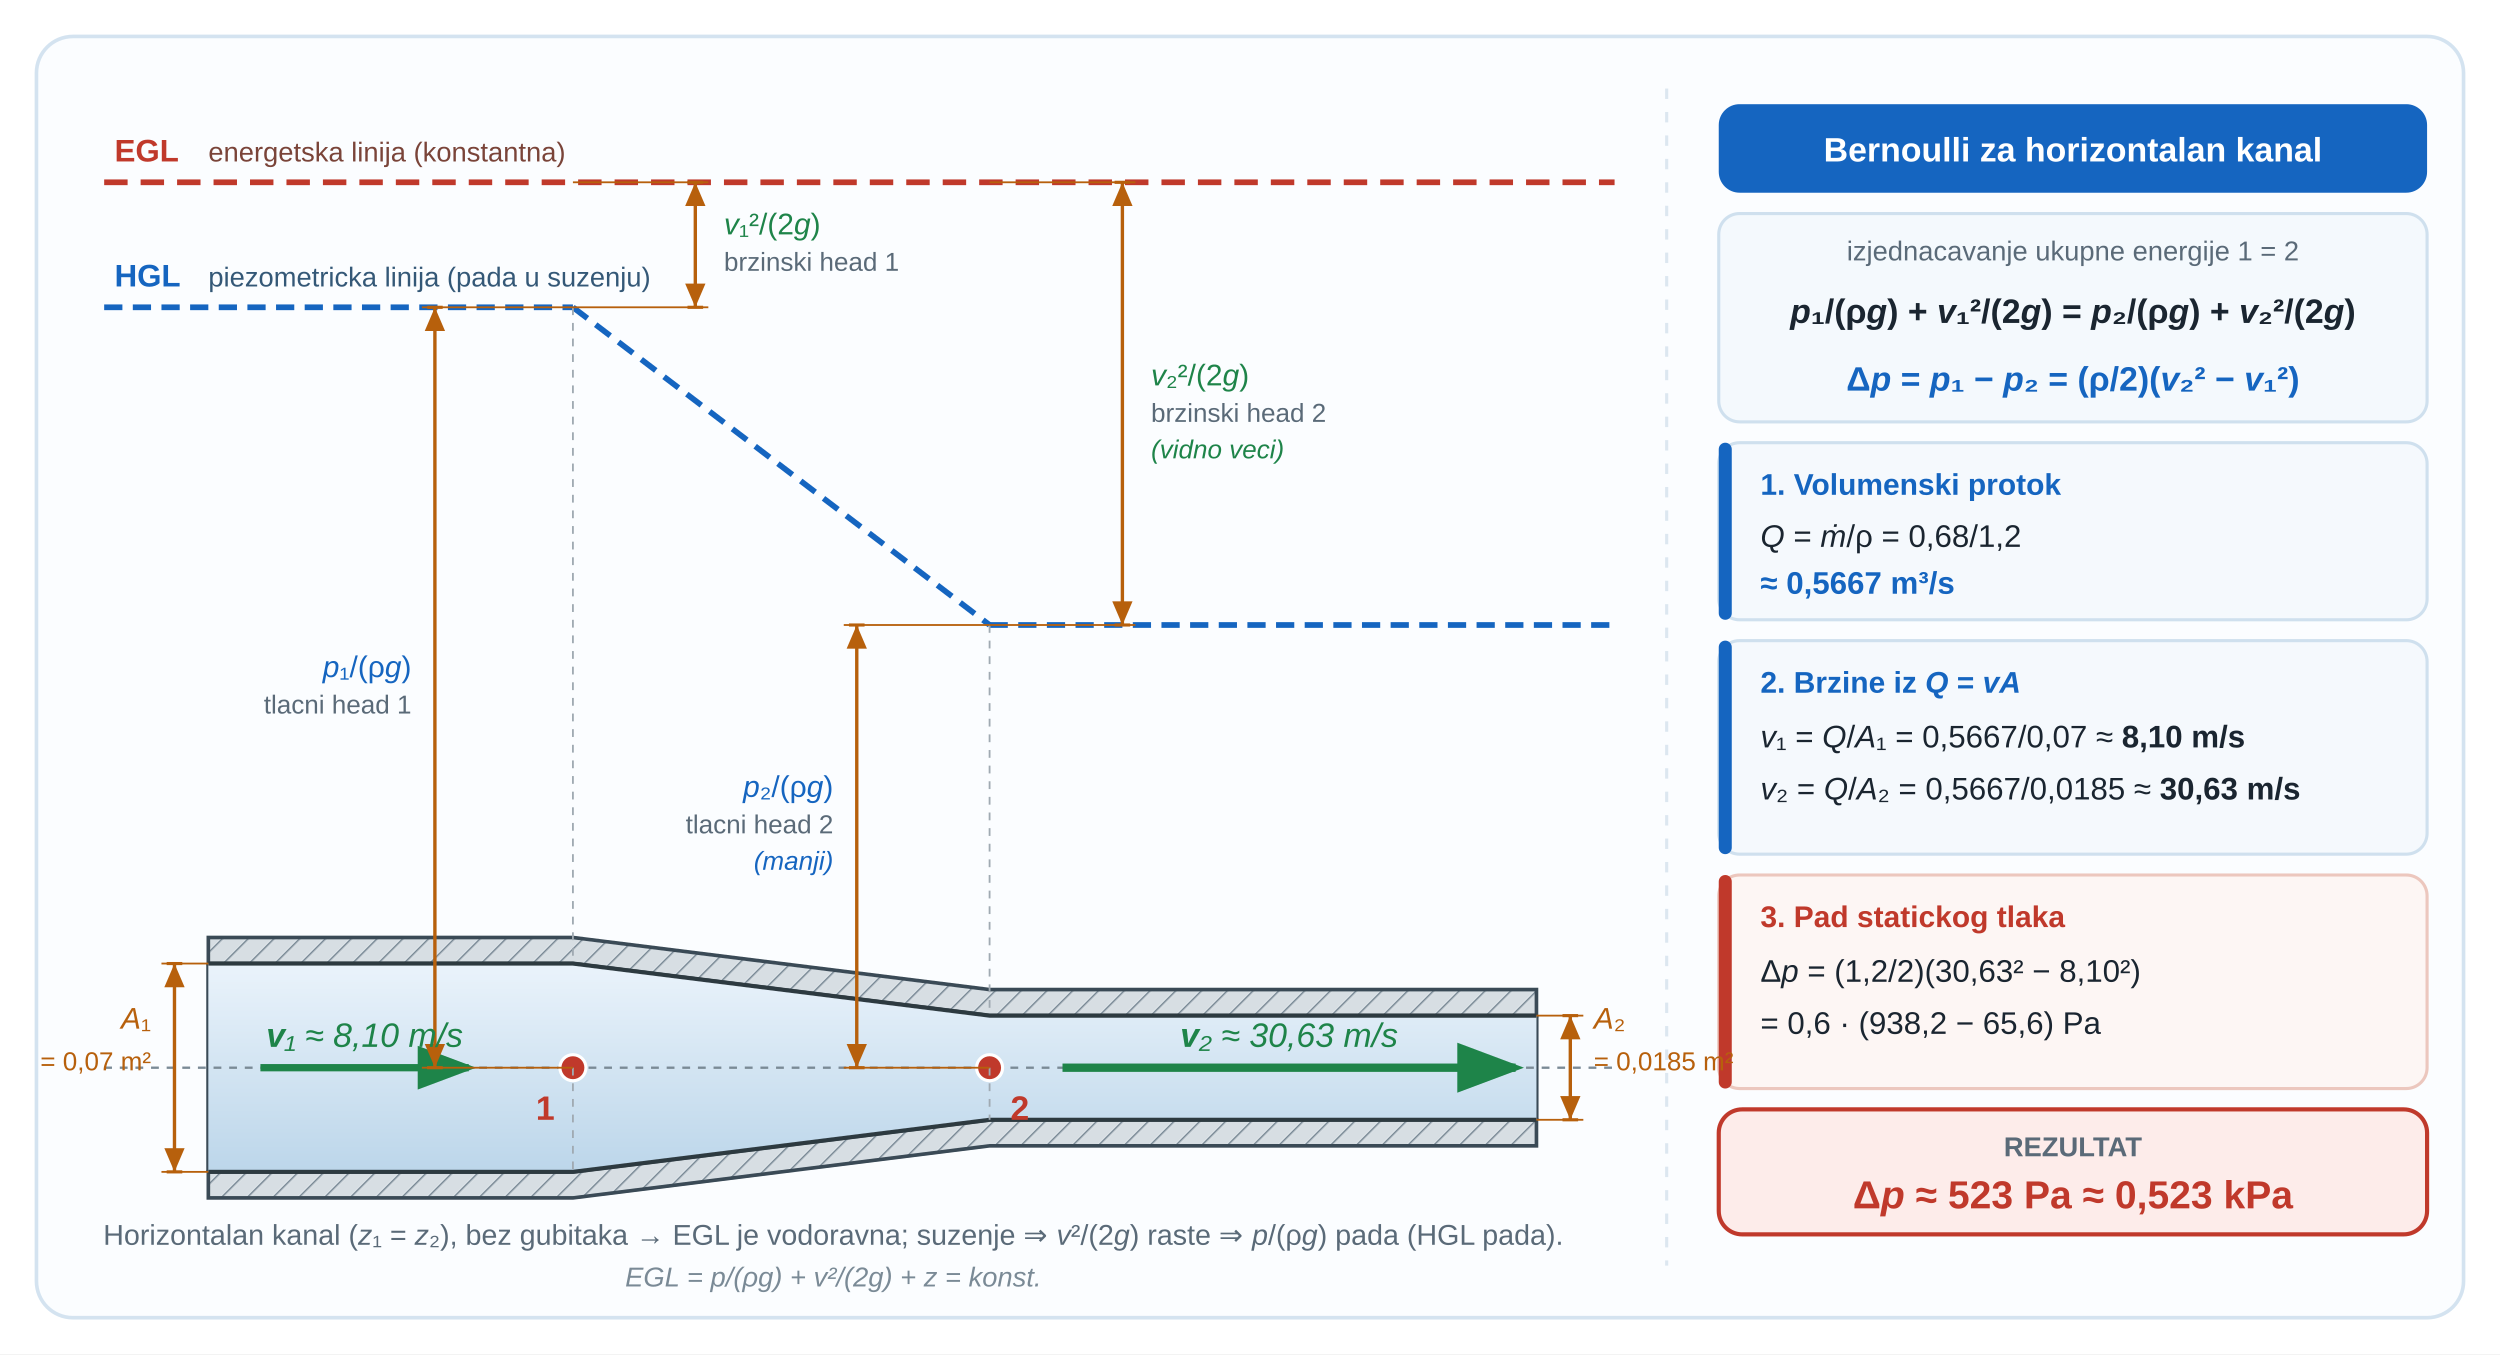
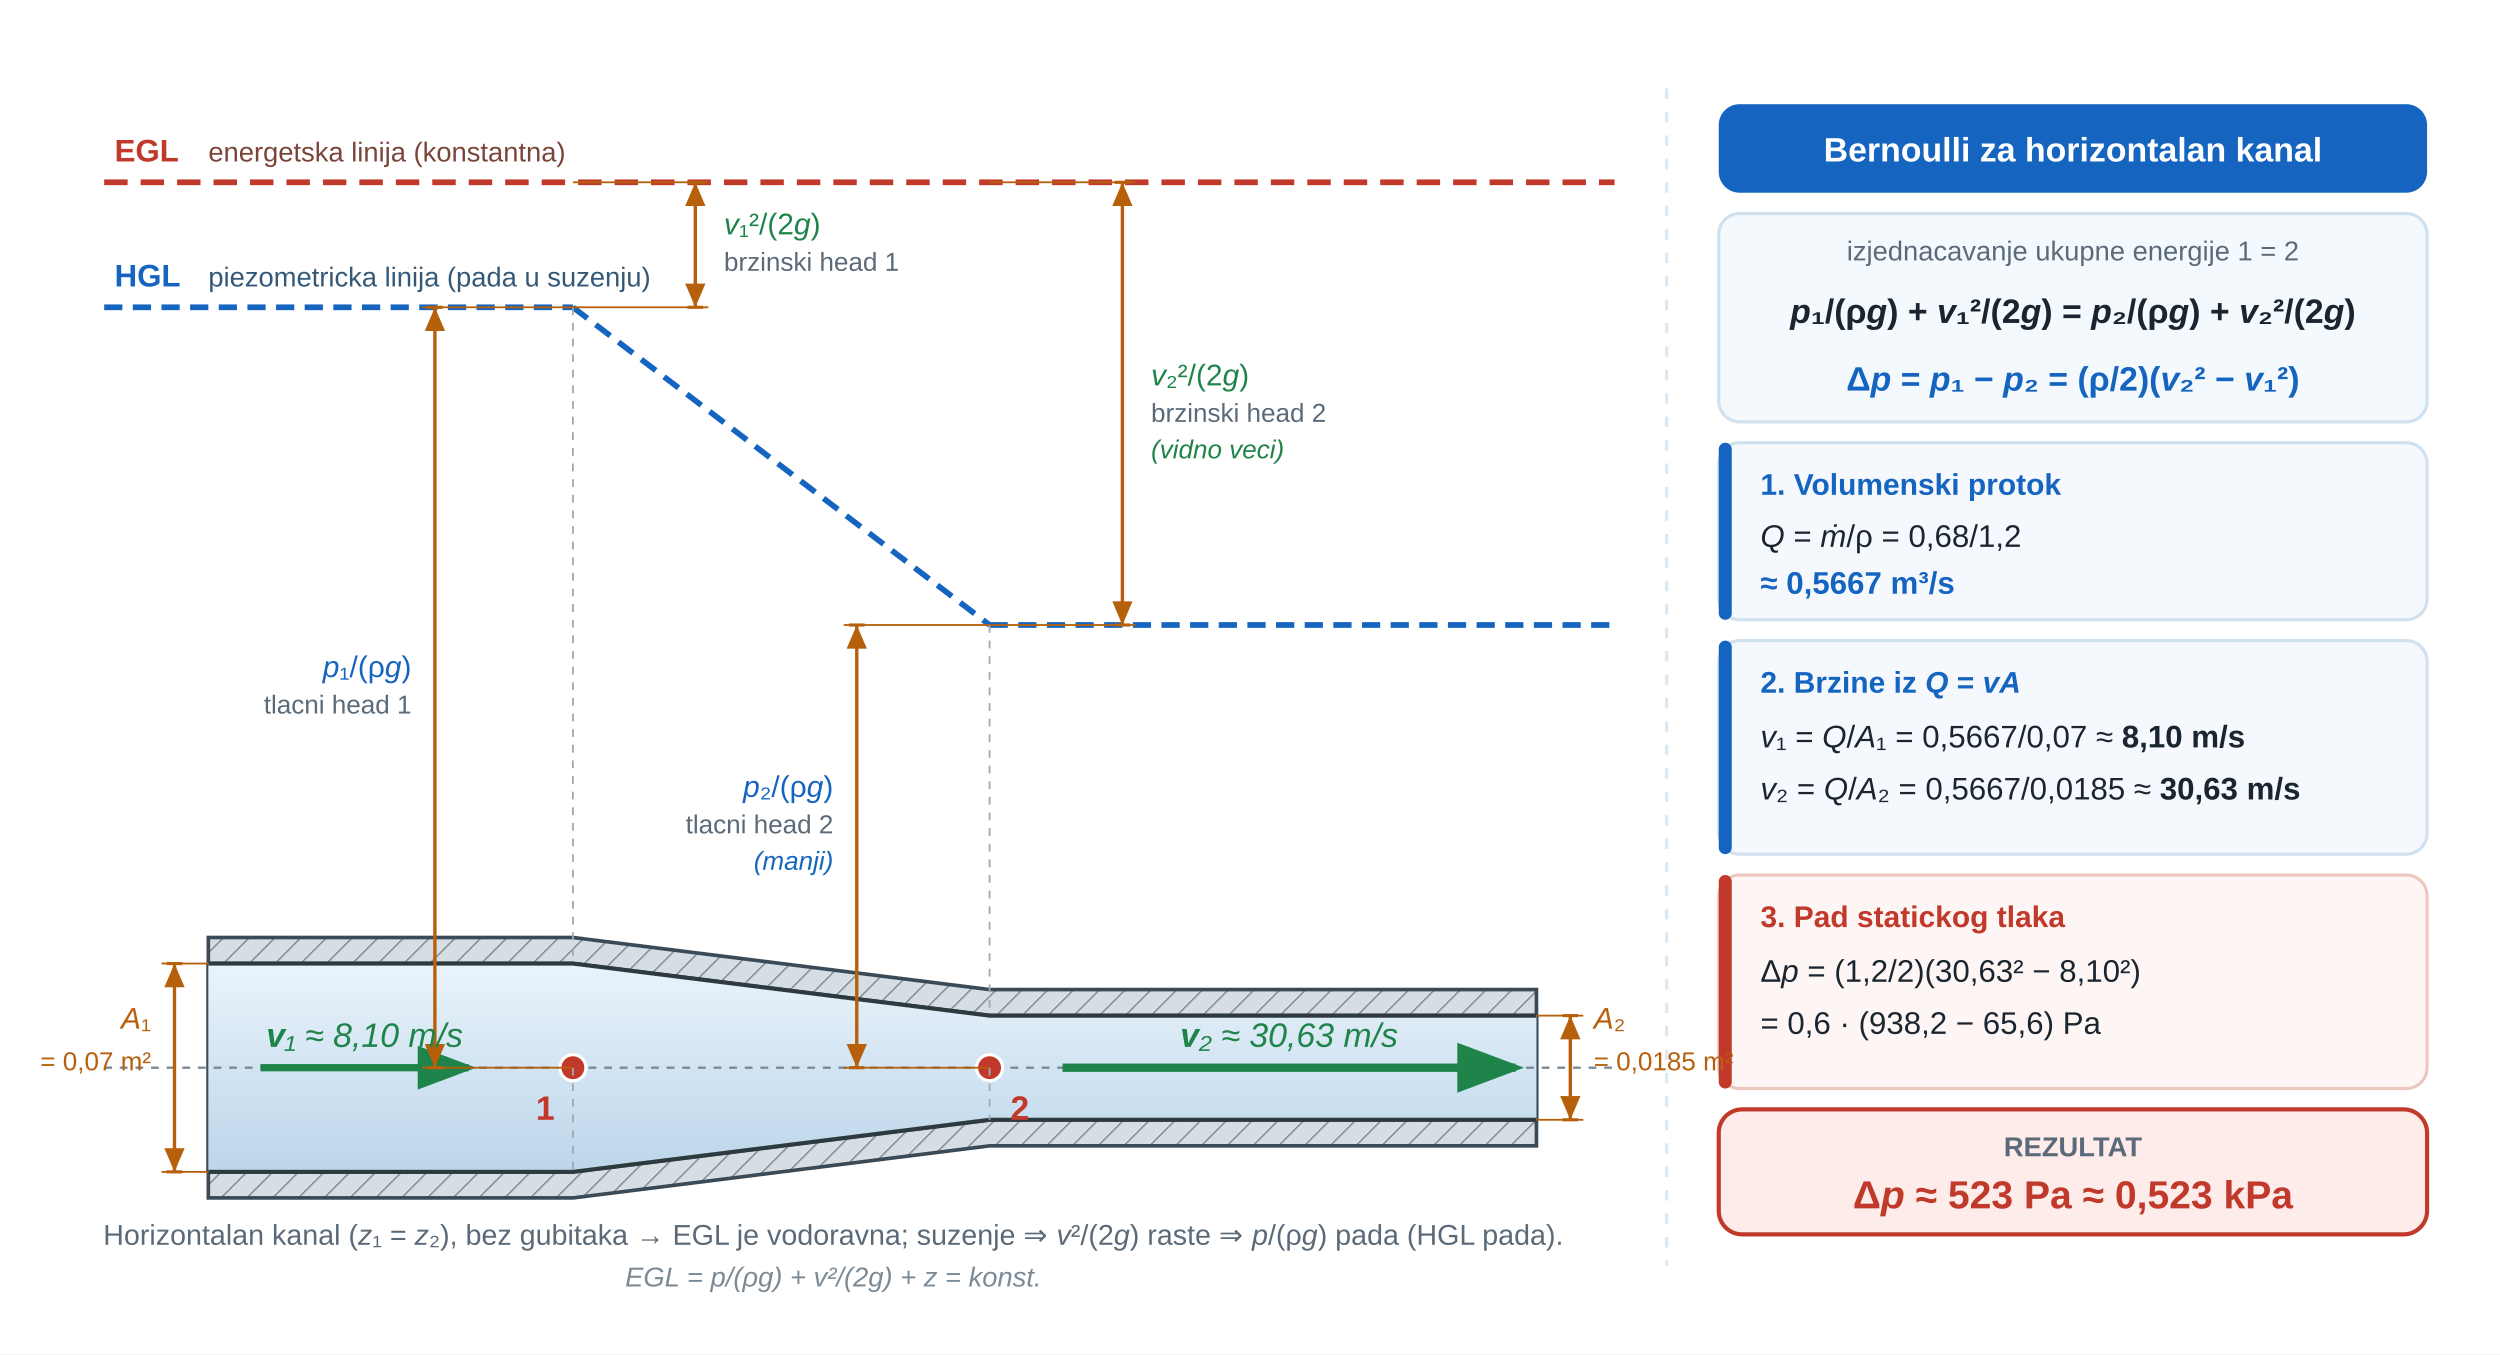
<svg xmlns="http://www.w3.org/2000/svg" viewBox="0 0 960 520" role="img" aria-labelledby="u09ehs_title u09ehs_desc" preserveAspectRatio="xMidYMid meet" style="display:block;width:100%;max-width:900px;height:auto;">
  <defs>
    <linearGradient id="u09ehs_zrak" x1="0" y1="0" x2="0" y2="1">
      <stop offset="0" stop-color="#eaf3fb" />
      <stop offset="1" stop-color="#bcd6ea" />
    </linearGradient>
    <pattern id="u09ehs_hatch" width="7" height="7" patternUnits="userSpaceOnUse" patternTransform="rotate(45)">
      <rect width="7" height="7" fill="#d7dee3" />
      <line x1="0" y1="0" x2="0" y2="7" stroke="#7a8a96" stroke-width="1.1" />
    </pattern>
    <marker id="u09ehs_vel" markerWidth="8" markerHeight="6" refX="7" refY="3" orient="auto">
      <path d="M0,0 L0,6 L8,3 z" fill="#1e8449" />
    </marker>
    <marker id="u09ehs_dim" markerWidth="7" markerHeight="6" refX="7" refY="3" orient="auto">
      <path d="M0,0 L0,6 L7,3 z" fill="#b7600c" />
    </marker>
    <marker id="u09ehs_dimL" markerWidth="7" markerHeight="6" refX="7" refY="3" orient="auto-start-reverse">
      <path d="M0,0 L0,6 L7,3 z" fill="#b7600c" />
    </marker>
  </defs>
  <rect x="0" y="0" width="960" height="520" fill="#ffffff" />
-   <rect x="14" y="14" width="932" height="492" rx="14" fill="#fbfdff" stroke="#d4e3f0" stroke-width="1.4" />
  <line x1="640" y1="34" x2="640" y2="486" stroke="#dce7f0" stroke-width="1.2" stroke-dasharray="4,5" />
  <line x1="40" y1="70" x2="620" y2="70" stroke="#c0392b" stroke-width="2.2" stroke-dasharray="9,5" />
  <line x1="40" y1="118" x2="220" y2="118" stroke="#1565c0" stroke-width="2.2" stroke-dasharray="7,4" />
  <line x1="220" y1="118" x2="380" y2="240" stroke="#1565c0" stroke-width="2.2" stroke-dasharray="7,4" />
  <line x1="380" y1="240" x2="620" y2="240" stroke="#1565c0" stroke-width="2.2" stroke-dasharray="7,4" />
  <polygon points="80,360 220,360 380,380 590,380 590,390 380,390 220,370 80,370" fill="url(#u09ehs_hatch)" stroke="#3a4a56" stroke-width="1.4" />
  <polygon points="80,450 220,450 380,430 590,430 590,440 380,440 220,460 80,460" fill="url(#u09ehs_hatch)" stroke="#3a4a56" stroke-width="1.4" />
  <line x1="80" y1="370" x2="80" y2="450" stroke="#3a4a56" stroke-width="1.6" />
  <line x1="590" y1="390" x2="590" y2="430" stroke="#3a4a56" stroke-width="1.6" />
  <polygon points="80,370 220,370 380,390 590,390 590,430 380,430 220,450 80,450" fill="url(#u09ehs_zrak)" />
  <polyline points="80,370 220,370 380,390 590,390" fill="none" stroke="#2d3a40" stroke-width="1.6" />
  <polyline points="80,450 220,450 380,430 590,430" fill="none" stroke="#2d3a40" stroke-width="1.6" />
  <line x1="40" y1="410" x2="620" y2="410" stroke="#7a8a96" stroke-width="0.9" stroke-dasharray="3,3" />
  <line x1="100" y1="410" x2="180" y2="410" stroke="#1e8449" stroke-width="2.8" marker-end="url(#u09ehs_vel)" />
  <line x1="408" y1="410" x2="582" y2="410" stroke="#1e8449" stroke-width="3.2" marker-end="url(#u09ehs_vel)" />
  <circle cx="220" cy="410" r="5" fill="#c0392b" stroke="#ffffff" stroke-width="1.2" />
  <circle cx="380" cy="410" r="5" fill="#c0392b" stroke="#ffffff" stroke-width="1.2" />
  <line x1="220" y1="118" x2="220" y2="370" stroke="#a0aab2" stroke-width="0.7" stroke-dasharray="3,3" />
  <line x1="220" y1="410" x2="220" y2="450" stroke="#a0aab2" stroke-width="0.7" stroke-dasharray="3,3" />
  <line x1="380" y1="240" x2="380" y2="390" stroke="#a0aab2" stroke-width="0.7" stroke-dasharray="3,3" />
  <line x1="380" y1="410" x2="380" y2="430" stroke="#a0aab2" stroke-width="0.7" stroke-dasharray="3,3" />
  <rect x="660" y="40" width="272" height="34" rx="8" fill="#1565c0" />
  <rect x="660" y="82" width="272" height="80" rx="8" fill="#f4f9fd" stroke="#cfe0ee" stroke-width="1.2" />
  <rect x="660" y="170" width="272" height="68" rx="8" fill="#f5f9fd" stroke="#cfe0ee" stroke-width="1.2" />
  <rect x="660" y="170" width="5" height="68" rx="2.5" fill="#1565c0" />
  <rect x="660" y="246" width="272" height="82" rx="8" fill="#f5f9fd" stroke="#cfe0ee" stroke-width="1.2" />
  <rect x="660" y="246" width="5" height="82" rx="2.5" fill="#1565c0" />
  <rect x="660" y="336" width="272" height="82" rx="8" fill="#fdf6f4" stroke="#ecc7be" stroke-width="1.2" />
  <rect x="660" y="336" width="5" height="82" rx="2.5" fill="#c0392b" />
  <rect x="660" y="426" width="272" height="48" rx="9" fill="#fdecea" stroke="#c0392b" stroke-width="1.6" />
  <line x1="220" y1="70" x2="272" y2="70" stroke="#b7600c" stroke-width="0.7" />
  <line x1="220" y1="118" x2="272" y2="118" stroke="#b7600c" stroke-width="0.7" />
  <line x1="267" y1="70" x2="267" y2="118" stroke="#b7600c" stroke-width="1.3" marker-start="url(#u09ehs_dimL)" marker-end="url(#u09ehs_dim)" />
  <line x1="264" y1="70" x2="270" y2="70" stroke="#b7600c" stroke-width="1.2" />
  <line x1="264" y1="118" x2="270" y2="118" stroke="#b7600c" stroke-width="1.2" />
  <line x1="220" y1="118" x2="162" y2="118" stroke="#b7600c" stroke-width="0.7" />
  <line x1="220" y1="410" x2="162" y2="410" stroke="#b7600c" stroke-width="0.7" />
  <line x1="167" y1="118" x2="167" y2="410" stroke="#b7600c" stroke-width="1.3" marker-start="url(#u09ehs_dimL)" marker-end="url(#u09ehs_dim)" />
  <line x1="164" y1="118" x2="170" y2="118" stroke="#b7600c" stroke-width="1.2" />
  <line x1="164" y1="410" x2="170" y2="410" stroke="#b7600c" stroke-width="1.2" />
  <line x1="380" y1="70" x2="436" y2="70" stroke="#b7600c" stroke-width="0.7" />
  <line x1="380" y1="240" x2="436" y2="240" stroke="#b7600c" stroke-width="0.7" />
  <line x1="431" y1="70" x2="431" y2="240" stroke="#b7600c" stroke-width="1.3" marker-start="url(#u09ehs_dimL)" marker-end="url(#u09ehs_dim)" />
  <line x1="428" y1="70" x2="434" y2="70" stroke="#b7600c" stroke-width="1.2" />
  <line x1="428" y1="240" x2="434" y2="240" stroke="#b7600c" stroke-width="1.2" />
  <line x1="380" y1="240" x2="324" y2="240" stroke="#b7600c" stroke-width="0.7" />
  <line x1="380" y1="410" x2="324" y2="410" stroke="#b7600c" stroke-width="0.7" />
  <line x1="329" y1="240" x2="329" y2="410" stroke="#b7600c" stroke-width="1.3" marker-start="url(#u09ehs_dimL)" marker-end="url(#u09ehs_dim)" />
  <line x1="326" y1="240" x2="332" y2="240" stroke="#b7600c" stroke-width="1.2" />
  <line x1="326" y1="410" x2="332" y2="410" stroke="#b7600c" stroke-width="1.2" />
  <line x1="80" y1="370" x2="62" y2="370" stroke="#b7600c" stroke-width="0.7" />
  <line x1="80" y1="450" x2="62" y2="450" stroke="#b7600c" stroke-width="0.7" />
  <line x1="67" y1="370" x2="67" y2="450" stroke="#b7600c" stroke-width="1.3" marker-start="url(#u09ehs_dimL)" marker-end="url(#u09ehs_dim)" />
  <line x1="64" y1="370" x2="70" y2="370" stroke="#b7600c" stroke-width="1.2" />
  <line x1="64" y1="450" x2="70" y2="450" stroke="#b7600c" stroke-width="1.2" />
  <line x1="590" y1="390" x2="608" y2="390" stroke="#b7600c" stroke-width="0.7" />
  <line x1="590" y1="430" x2="608" y2="430" stroke="#b7600c" stroke-width="0.7" />
  <line x1="603" y1="390" x2="603" y2="430" stroke="#b7600c" stroke-width="1.3" marker-start="url(#u09ehs_dimL)" marker-end="url(#u09ehs_dim)" />
  <line x1="600" y1="390" x2="606" y2="390" stroke="#b7600c" stroke-width="1.2" />
  <line x1="600" y1="430" x2="606" y2="430" stroke="#b7600c" stroke-width="1.2" />
  <text x="44" y="62" font-family="'Segoe UI',Arial,sans-serif" font-size="12" font-weight="700" fill="#c0392b">EGL</text>
  <text x="80" y="62" font-family="'Segoe UI',Arial,sans-serif" font-size="10.5" fill="#7a4439">energetska linija (konstantna)</text>
  <text x="44" y="110" font-family="'Segoe UI',Arial,sans-serif" font-size="12" font-weight="700" fill="#1565c0">HGL</text>
  <text x="80" y="110" font-family="'Segoe UI',Arial,sans-serif" font-size="10.5" fill="#345877">piezometricka linija (pada u suzenju)</text>
  <text x="140" y="402" font-family="'Segoe UI',Arial,sans-serif" font-size="13" font-style="italic" text-anchor="middle" fill="#1e8449">
    <tspan font-weight="700">v</tspan>₁ ≈ 8,10 m/s</text>
  <text x="495" y="402" font-family="'Segoe UI',Arial,sans-serif" font-size="13" font-style="italic" text-anchor="middle" fill="#1e8449">
    <tspan font-weight="700">v</tspan>₂ ≈ 30,63 m/s</text>
  <text x="213" y="430" font-family="'Segoe UI',Arial,sans-serif" font-size="13" font-weight="700" fill="#c0392b" text-anchor="end">1</text>
  <text x="388" y="430" font-family="'Segoe UI',Arial,sans-serif" font-size="13" font-weight="700" fill="#c0392b">2</text>
  <text x="278" y="90" font-family="'Segoe UI',Arial,sans-serif" font-size="11.5" fill="#1e8449">
    <tspan font-style="italic">v</tspan>₁²/(2<tspan font-style="italic">g</tspan>)</text>
  <text x="278" y="104" font-family="'Segoe UI',Arial,sans-serif" font-size="10" fill="#5a6a78">brzinski head 1</text>
  <text x="158" y="260" font-family="'Segoe UI',Arial,sans-serif" font-size="11.5" text-anchor="end" fill="#1565c0">
    <tspan font-style="italic">p</tspan>₁/(ρ<tspan font-style="italic">g</tspan>)</text>
  <text x="158" y="274" font-family="'Segoe UI',Arial,sans-serif" font-size="10" text-anchor="end" fill="#5a6a78">tlacni head 1</text>
  <text x="442" y="148" font-family="'Segoe UI',Arial,sans-serif" font-size="11.5" fill="#1e8449">
    <tspan font-style="italic">v</tspan>₂²/(2<tspan font-style="italic">g</tspan>)</text>
  <text x="442" y="162" font-family="'Segoe UI',Arial,sans-serif" font-size="10" fill="#5a6a78">brzinski head 2</text>
  <text x="442" y="176" font-family="'Segoe UI',Arial,sans-serif" font-size="10" font-style="italic" fill="#1e8449">(vidno veci)</text>
  <text x="320" y="306" font-family="'Segoe UI',Arial,sans-serif" font-size="11.5" text-anchor="end" fill="#1565c0">
    <tspan font-style="italic">p</tspan>₂/(ρ<tspan font-style="italic">g</tspan>)</text>
  <text x="320" y="320" font-family="'Segoe UI',Arial,sans-serif" font-size="10" text-anchor="end" fill="#5a6a78">tlacni head 2</text>
  <text x="320" y="334" font-family="'Segoe UI',Arial,sans-serif" font-size="10" font-style="italic" text-anchor="end" fill="#1565c0">(manji)</text>
  <text x="320" y="478" font-family="'Segoe UI',Arial,sans-serif" font-size="11" text-anchor="middle" fill="#5a6a78">
    Horizontalan kanal (<tspan font-style="italic">z</tspan>₁ = <tspan font-style="italic">z</tspan>₂), bez gubitaka → EGL je vodoravna; suzenje ⇒ <tspan font-style="italic">v</tspan>²/(2<tspan font-style="italic">g</tspan>) raste ⇒ <tspan font-style="italic">p</tspan>/(ρ<tspan font-style="italic">g</tspan>) pada (HGL pada).
  </text>
  <text x="320" y="494" font-family="'Segoe UI',Arial,sans-serif" font-size="10.5" font-style="italic" text-anchor="middle" fill="#7a8a96">
    EGL = <tspan font-style="italic">p</tspan>/(ρ<tspan font-style="italic">g</tspan>) + <tspan font-style="italic">v</tspan>²/(2<tspan font-style="italic">g</tspan>) + <tspan font-style="italic">z</tspan> = konst.
  </text>
  <text x="796" y="62" font-family="'Segoe UI',Arial,sans-serif" font-size="13" font-weight="700" text-anchor="middle" fill="#ffffff">Bernoulli za horizontalan kanal</text>
  <text x="796" y="100" font-family="'Segoe UI',Arial,sans-serif" font-size="10.5" text-anchor="middle" fill="#5a6a78">izjednacavanje ukupne energije 1 = 2</text>
  <text x="796" y="124" font-family="'Segoe UI',Arial,sans-serif" font-size="13" font-weight="700" text-anchor="middle" fill="#1a2530">
    <tspan font-style="italic">p</tspan>₁/(ρ<tspan font-style="italic">g</tspan>) + <tspan font-style="italic">v</tspan>₁²/(2<tspan font-style="italic">g</tspan>) = <tspan font-style="italic">p</tspan>₂/(ρ<tspan font-style="italic">g</tspan>) + <tspan font-style="italic">v</tspan>₂²/(2<tspan font-style="italic">g</tspan>)
  </text>
  <text x="796" y="150" font-family="'Segoe UI',Arial,sans-serif" font-size="13" font-weight="700" text-anchor="middle" fill="#1565c0">
    Δ<tspan font-style="italic">p</tspan> = <tspan font-style="italic">p</tspan>₁ − <tspan font-style="italic">p</tspan>₂ = (ρ/2)(<tspan font-style="italic">v</tspan>₂² − <tspan font-style="italic">v</tspan>₁²)
  </text>
  <text x="676" y="190" font-family="'Segoe UI',Arial,sans-serif" font-size="11.5" font-weight="700" fill="#1565c0">1. Volumenski protok</text>
  <text x="676" y="210" font-family="'Segoe UI',Arial,sans-serif" font-size="12" fill="#1a2530">
    <tspan font-style="italic">Q</tspan> = <tspan font-style="italic">ṁ</tspan>/ρ = 0,68/1,2</text>
  <text x="676" y="228" font-family="'Segoe UI',Arial,sans-serif" font-size="12" font-weight="700" fill="#1565c0">≈ 0,5667 m³/s</text>
  <text x="676" y="266" font-family="'Segoe UI',Arial,sans-serif" font-size="11.5" font-weight="700" fill="#1565c0">2. Brzine iz <tspan font-style="italic">Q</tspan> = <tspan font-style="italic">vA</tspan>
  </text>
  <text x="676" y="287" font-family="'Segoe UI',Arial,sans-serif" font-size="12" fill="#1a2530">
    <tspan font-style="italic">v</tspan>₁ = <tspan font-style="italic">Q</tspan>/<tspan font-style="italic">A</tspan>₁ = 0,5667/0,07 ≈ <tspan font-weight="700">8,10 m/s</tspan>
  </text>
  <text x="676" y="307" font-family="'Segoe UI',Arial,sans-serif" font-size="12" fill="#1a2530">
    <tspan font-style="italic">v</tspan>₂ = <tspan font-style="italic">Q</tspan>/<tspan font-style="italic">A</tspan>₂ = 0,5667/0,0185 ≈ <tspan font-weight="700">30,63 m/s</tspan>
  </text>
  <text x="676" y="356" font-family="'Segoe UI',Arial,sans-serif" font-size="11.5" font-weight="700" fill="#c0392b">3. Pad statickog tlaka</text>
  <text x="676" y="377" font-family="'Segoe UI',Arial,sans-serif" font-size="12" fill="#1a2530">Δ<tspan font-style="italic">p</tspan> = (1,2/2)(30,63² − 8,10²)</text>
  <text x="676" y="397" font-family="'Segoe UI',Arial,sans-serif" font-size="12" fill="#1a2530">= 0,6 · (938,2 − 65,6) Pa</text>
  <text x="796" y="444" font-family="'Segoe UI',Arial,sans-serif" font-size="10.5" font-weight="700" text-anchor="middle" fill="#5a6a78">REZULTAT</text>
  <text x="796" y="464" font-family="'Segoe UI',Arial,sans-serif" font-size="15" font-weight="700" text-anchor="middle" fill="#c0392b">Δ<tspan font-style="italic">p</tspan> ≈ 523 Pa ≈ 0,523 kPa</text>
  <text x="58" y="395" font-family="'Segoe UI',Arial,sans-serif" font-size="11.5" text-anchor="end" fill="#b7600c">
    <tspan font-style="italic">A</tspan>₁</text>
  <text x="58.0" y="411.0" font-family="'Segoe UI',Arial,sans-serif" font-size="10" text-anchor="end" fill="#b7600c">= 0,07 m²</text>
  <text x="612" y="395" font-family="'Segoe UI',Arial,sans-serif" font-size="11.5" fill="#b7600c">
    <tspan font-style="italic">A</tspan>₂</text>
  <text x="612.0" y="411.0" font-family="'Segoe UI',Arial,sans-serif" font-size="10" fill="#b7600c">= 0,0185 m²</text>
</svg>
